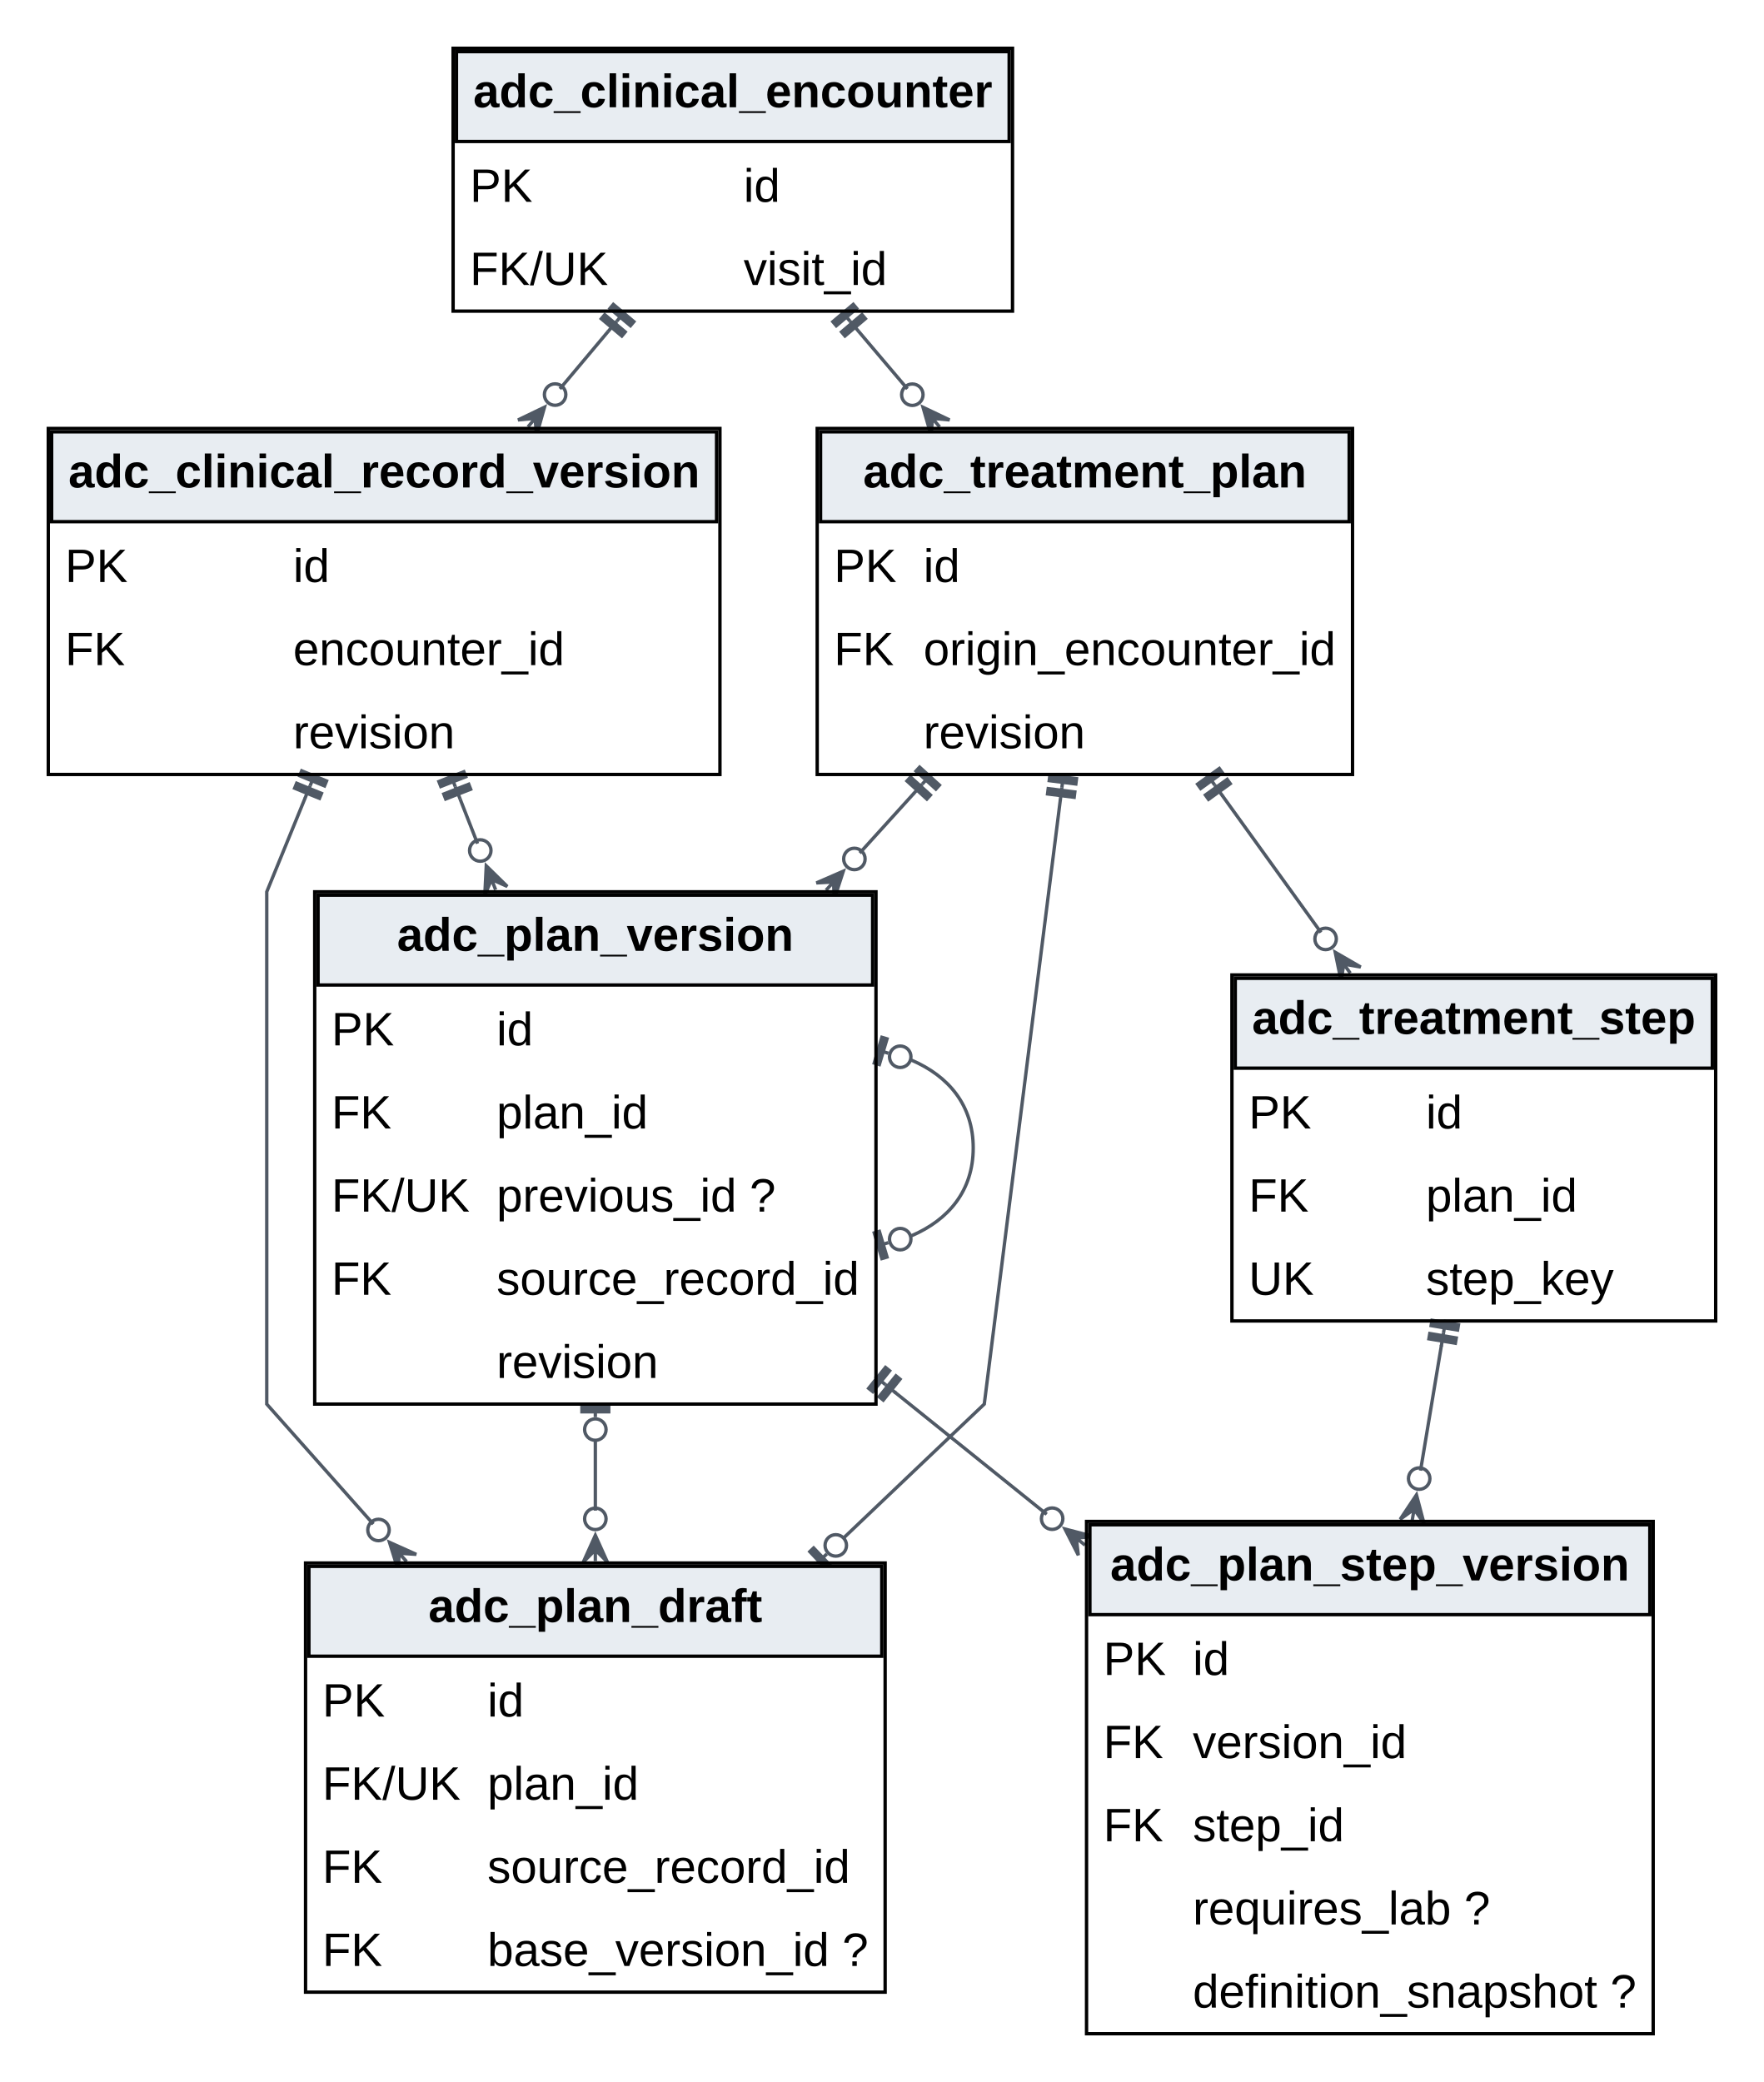
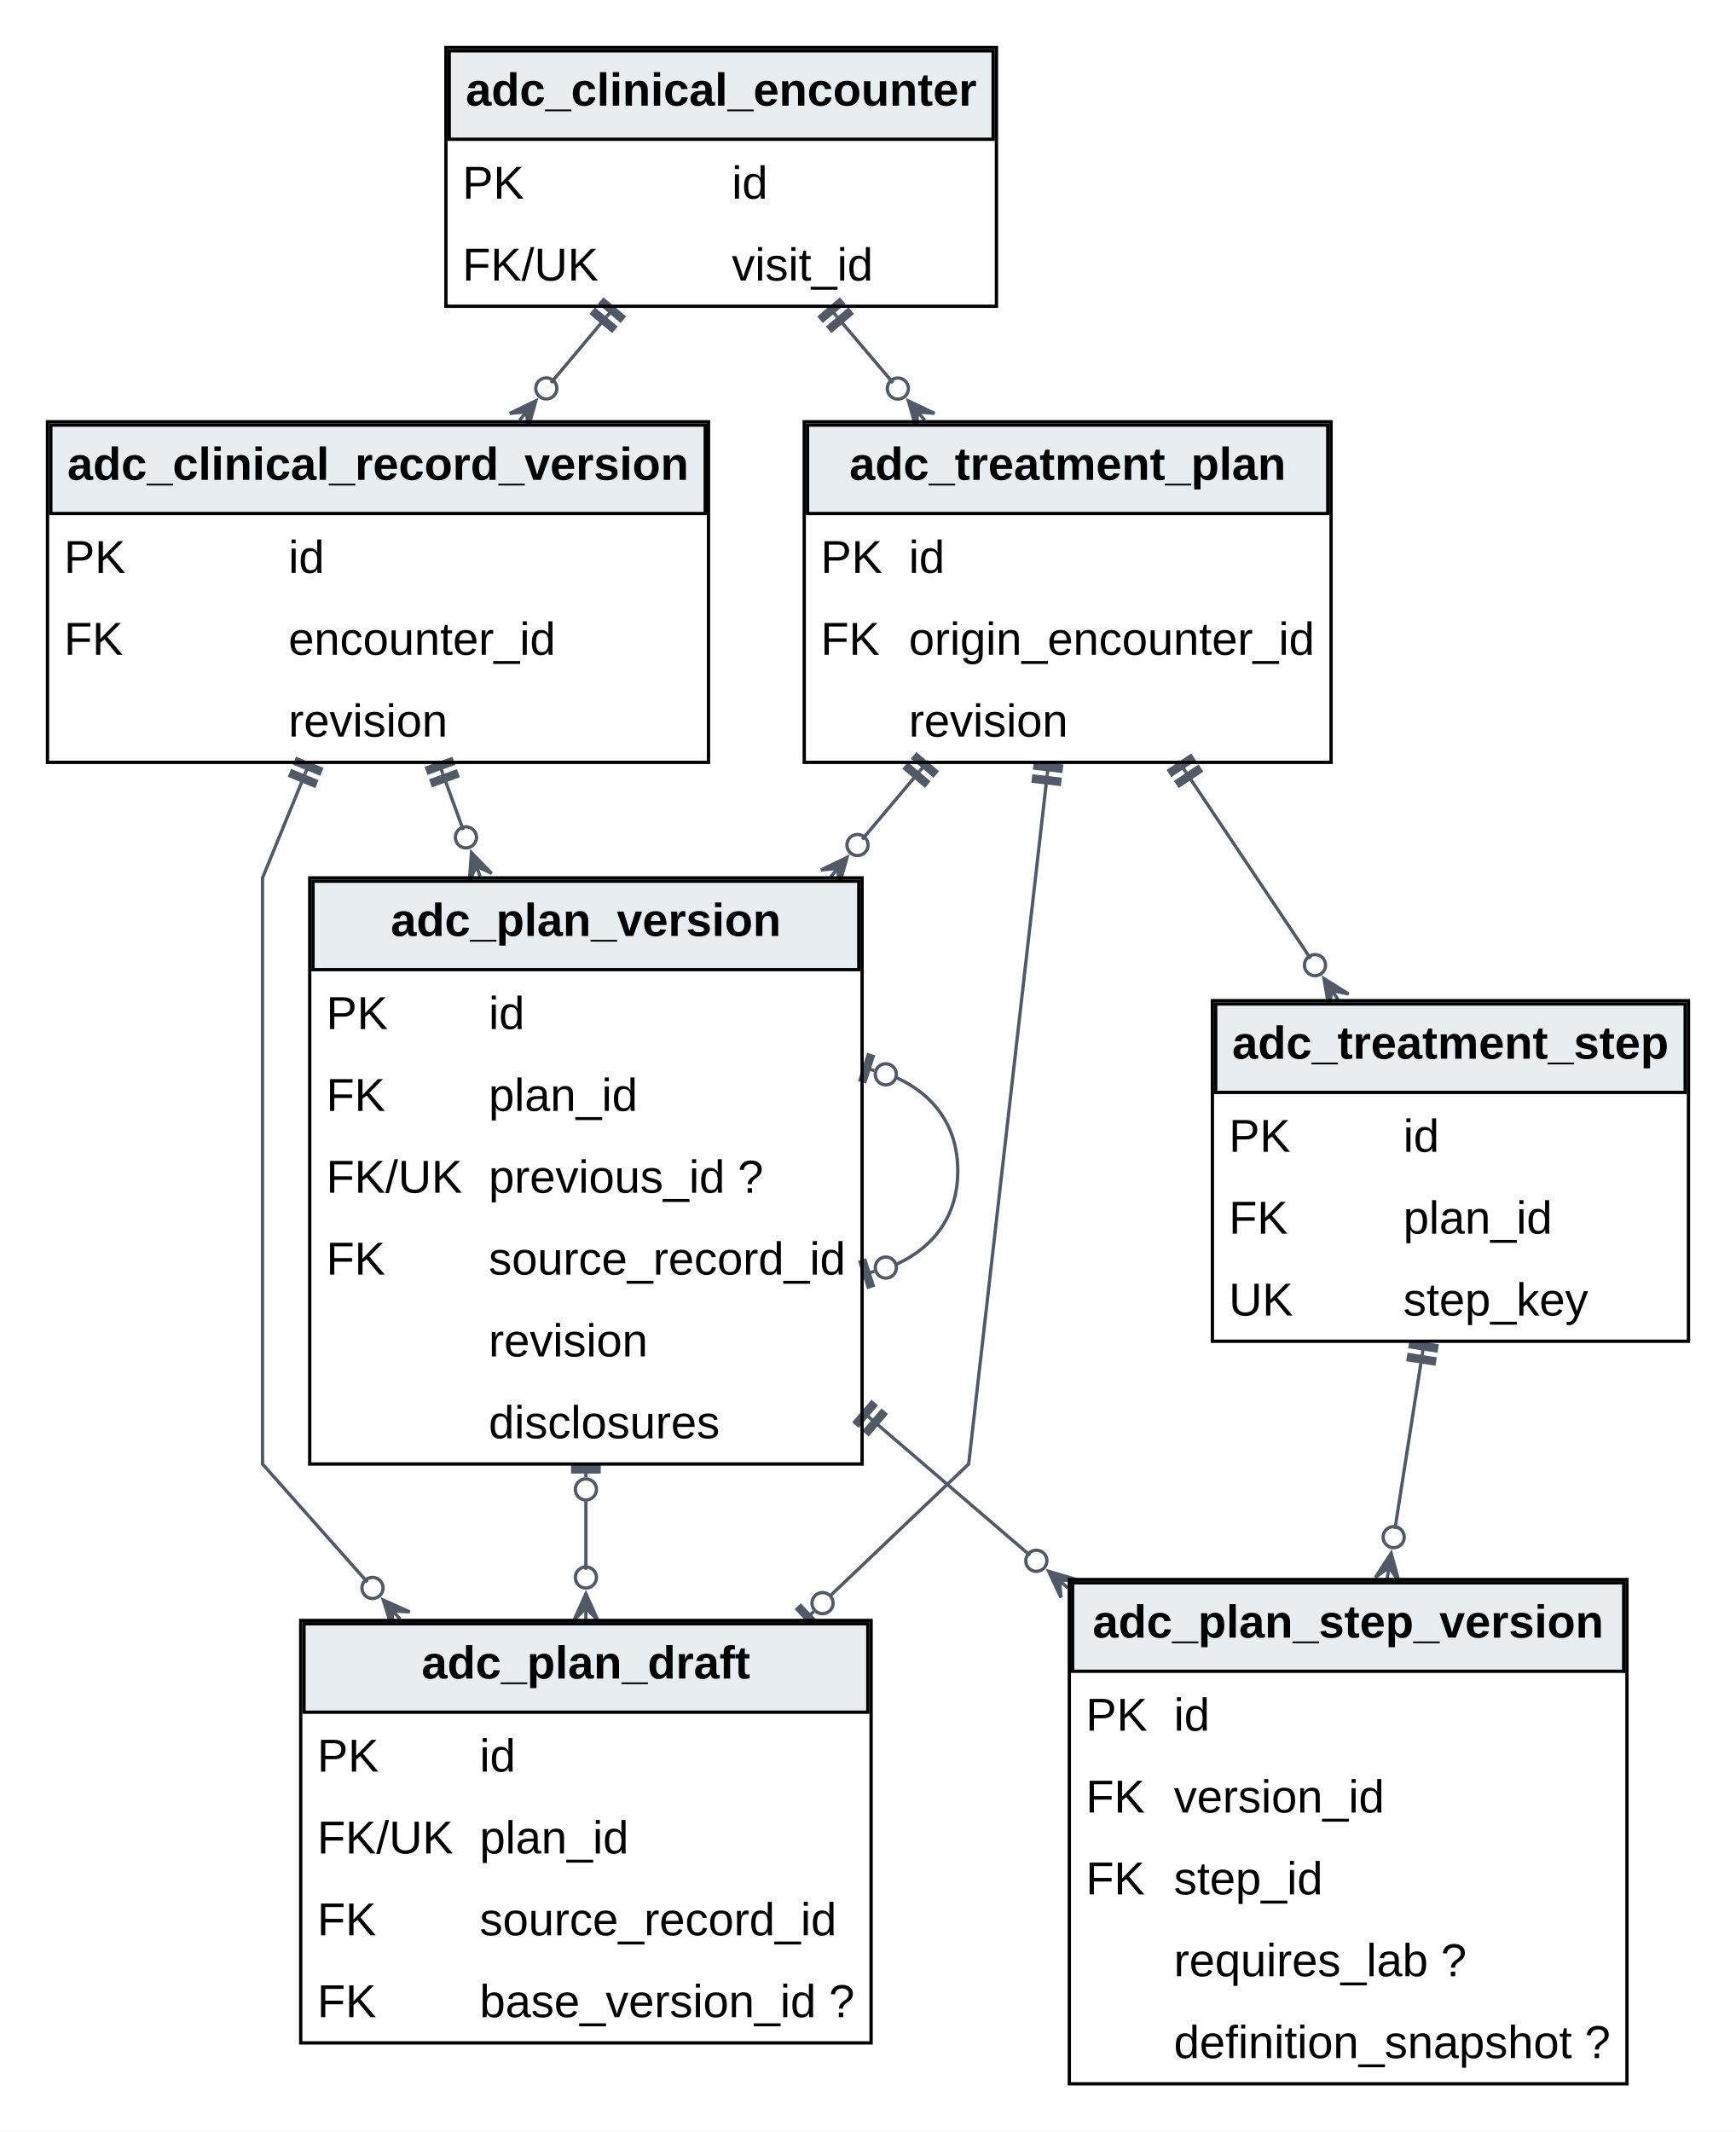
- <svg xmlns="http://www.w3.org/2000/svg" xmlns:xlink="http://www.w3.org/1999/xlink" role="img" aria-labelledby="er_treatment_plan-title er_treatment_plan-desc" width="526pt" height="621pt" viewBox="0.00 0.00 526.00 621.00">
-   <g id="graph0" class="graph" transform="scale(1 1) rotate(0) translate(14.4 606.6)">
-     <polygon fill="white" stroke="none" points="-14.4,14.4 -14.4,-606.6 511.7,-606.6 511.7,14.4 -14.4,14.4" />
+ <svg xmlns="http://www.w3.org/2000/svg" xmlns:xlink="http://www.w3.org/1999/xlink" role="img" aria-labelledby="er_treatment_plan-title er_treatment_plan-desc" width="526pt" height="646pt" viewBox="0.00 0.00 526.00 646.00">
+   <g id="graph0" class="graph" transform="scale(1 1) rotate(0) translate(14.4 631.4)">
+     <polygon fill="white" stroke="none" points="-14.4,14.4 -14.4,-631.4 511.7,-631.4 511.7,14.4 -14.4,14.4" />
    <g id="edge1" class="edge">
      <g id="a_edge1">
        <a xlink:title="adc_clinical_record_version.encounter_id references adc_clinical_encounter.id; 0..*:1">
-           <path fill="none" stroke="#505965" d="M167,-507.77C162.31,-502.19 157.45,-496.4 152.58,-490.6" />
-           <polygon fill="#505965" stroke="#505965" points="174.66,-510.66 168.53,-515.81 167.5,-514.58 173.63,-509.44 174.66,-510.66" />
-           <polyline fill="none" stroke="#505965" points="172.11,-513.85 169.54,-510.78" />
-           <polygon fill="#505965" stroke="#505965" points="172.08,-507.6 165.96,-512.74 164.93,-511.52 171.06,-506.37 172.08,-507.6" />
-           <polyline fill="none" stroke="#505965" points="169.54,-510.78 166.96,-507.72" />
-           <polygon fill="#505965" stroke="#505965" points="148,-485.15 145.61,-476.7 145.21,-481.83 143.07,-479.28 143.07,-479.28 143.07,-479.28 145.21,-481.83 140.1,-481.34 148,-485.15" />
-           <ellipse fill="none" stroke="#505965" cx="151.16" cy="-488.91" rx="3.2" ry="3.2" />
+           <path fill="none" stroke="#505965" d="M167,-532.57C162.31,-526.99 157.45,-521.2 152.58,-515.4" />
+           <polygon fill="#505965" stroke="#505965" points="174.66,-535.46 168.53,-540.61 167.5,-539.38 173.63,-534.24 174.66,-535.46" />
+           <polyline fill="none" stroke="#505965" points="172.11,-538.65 169.54,-535.58" />
+           <polygon fill="#505965" stroke="#505965" points="172.08,-532.4 165.96,-537.54 164.93,-536.32 171.06,-531.17 172.08,-532.4" />
+           <polyline fill="none" stroke="#505965" points="169.54,-535.58 166.96,-532.52" />
+           <polygon fill="#505965" stroke="#505965" points="148,-509.95 145.61,-501.5 145.21,-506.63 143.07,-504.08 143.07,-504.08 143.07,-504.08 145.21,-506.63 140.1,-506.14 148,-509.95" />
+           <ellipse fill="none" stroke="#505965" cx="151.16" cy="-513.71" rx="3.2" ry="3.2" />
        </a>
      </g>
    </g>
    <g id="edge2" class="edge">
      <g id="a_edge2">
        <a xlink:title="adc_treatment_plan.origin_encounter_id references adc_clinical_encounter.id; 0..*:1">
-           <path fill="none" stroke="#505965" d="M241.68,-507.77C246.41,-502.19 251.32,-496.4 256.24,-490.6" />
-           <polygon fill="#505965" stroke="#505965" points="240.09,-515.82 233.99,-510.65 235.02,-509.43 241.12,-514.6 240.09,-515.82" />
-           <polyline fill="none" stroke="#505965" points="236.52,-513.85 239.11,-510.8" />
-           <polygon fill="#505965" stroke="#505965" points="242.68,-512.77 236.58,-507.6 237.61,-506.38 243.71,-511.55 242.68,-512.77" />
-           <polyline fill="none" stroke="#505965" points="239.11,-510.8 241.7,-507.74" />
-           <polygon fill="#505965" stroke="#505965" points="260.89,-485.12 268.81,-481.35 263.69,-481.81 265.84,-479.27 265.84,-479.27 265.84,-479.27 263.69,-481.81 263.31,-476.69 260.89,-485.12" />
-           <ellipse fill="none" stroke="#505965" cx="257.7" cy="-488.87" rx="3.2" ry="3.2" />
+           <path fill="none" stroke="#505965" d="M241.68,-532.57C246.41,-526.99 251.32,-521.2 256.24,-515.4" />
+           <polygon fill="#505965" stroke="#505965" points="240.09,-540.62 233.99,-535.45 235.02,-534.23 241.12,-539.4 240.09,-540.62" />
+           <polyline fill="none" stroke="#505965" points="236.52,-538.65 239.11,-535.6" />
+           <polygon fill="#505965" stroke="#505965" points="242.68,-537.57 236.58,-532.4 237.61,-531.18 243.71,-536.35 242.68,-537.57" />
+           <polyline fill="none" stroke="#505965" points="239.11,-535.6 241.7,-532.54" />
+           <polygon fill="#505965" stroke="#505965" points="260.89,-509.92 268.81,-506.15 263.69,-506.61 265.84,-504.07 265.84,-504.07 265.84,-504.07 263.69,-506.61 263.31,-501.49 260.89,-509.92" />
+           <ellipse fill="none" stroke="#505965" cx="257.7" cy="-513.67" rx="3.2" ry="3.2" />
        </a>
      </g>
    </g>
    <g id="edge4" class="edge">
      <g id="a_edge4">
        <a xlink:title="adc_plan_draft.source_record_id references adc_clinical_record_version.id; 0..*:1">
-           <path fill="none" stroke="#505965" d="M76.62,-368.62C70.29,-353.14 65.16,-340.6 65.16,-340.6 65.16,-340.6 65.16,-187.8 65.16,-187.8 65.16,-187.8 79.35,-171.81 96.94,-152" />
-           <polygon fill="#505965" stroke="#505965" points="83,-373.66 75.59,-376.68 74.99,-375.2 82.39,-372.18 83,-373.66" />
-           <polyline fill="none" stroke="#505965" points="79.6,-375.91 78.09,-372.21" />
-           <polygon fill="#505965" stroke="#505965" points="81.49,-369.95 74.08,-372.98 73.47,-371.5 80.88,-368.47 81.49,-369.95" />
-           <polyline fill="none" stroke="#505965" points="78.09,-372.21 76.57,-368.51" />
+           <path fill="none" stroke="#505965" d="M76.62,-393.42C70.29,-377.94 65.16,-365.4 65.16,-365.4 65.16,-365.4 65.16,-187.8 65.16,-187.8 65.16,-187.8 79.35,-171.81 96.94,-152" />
+           <polygon fill="#505965" stroke="#505965" points="83,-398.46 75.59,-401.48 74.99,-400 82.39,-396.98 83,-398.46" />
+           <polyline fill="none" stroke="#505965" points="79.6,-400.71 78.09,-397.01" />
+           <polygon fill="#505965" stroke="#505965" points="81.49,-394.75 74.08,-397.78 73.47,-396.3 80.88,-393.27 81.49,-394.75" />
+           <polyline fill="none" stroke="#505965" points="78.09,-397.01 76.57,-393.31" />
          <polygon fill="#505965" stroke="#505965" points="101.76,-146.57 109.76,-142.98 104.64,-143.33 106.85,-140.84 106.85,-140.84 106.85,-140.84 104.64,-143.33 104.38,-138.2 101.76,-146.57" />
          <ellipse fill="none" stroke="#505965" cx="98.49" cy="-150.25" rx="3.2" ry="3.2" />
        </a>
      </g>
    </g>
    <g id="edge8" class="edge">
      <g id="a_edge8">
        <a xlink:title="adc_plan_version.source_record_id references adc_clinical_record_version.id; 0..*:1">
-           <path fill="none" stroke="#505965" d="M122.83,-368.26C124.54,-363.91 126.28,-359.46 128.03,-354.97" />
-           <polygon fill="#505965" stroke="#505965" points="123.94,-376.41 116.49,-373.5 117.07,-372.01 124.52,-374.92 123.94,-376.41" />
-           <polyline fill="none" stroke="#505965" points="119.92,-375.7 121.38,-371.98" />
-           <polygon fill="#505965" stroke="#505965" points="125.4,-372.69 117.95,-369.77 118.53,-368.28 125.98,-371.2 125.4,-372.69" />
-           <polyline fill="none" stroke="#505965" points="121.38,-371.98 122.84,-368.25" />
-           <polygon fill="#505965" stroke="#505965" points="130.63,-348.34 136.9,-342.2 132.21,-344.3 133.42,-341.2 133.42,-341.2 133.42,-341.2 132.21,-344.3 130.19,-339.58 130.63,-348.34" />
-           <ellipse fill="none" stroke="#505965" cx="128.84" cy="-352.92" rx="3.2" ry="3.2" />
+           <path fill="none" stroke="#505965" d="M121.1,-393.36C122.7,-388.97 124.33,-384.48 125.99,-379.92" />
+           <polygon fill="#505965" stroke="#505965" points="122.42,-401.46 114.9,-398.73 115.44,-397.22 122.96,-399.96 122.42,-401.46" />
+           <polyline fill="none" stroke="#505965" points="118.38,-400.85 119.75,-397.09" />
+           <polygon fill="#505965" stroke="#505965" points="123.78,-397.7 116.26,-394.97 116.81,-393.46 124.33,-396.2 123.78,-397.7" />
+           <polyline fill="none" stroke="#505965" points="119.75,-397.09 121.12,-393.33" />
+           <polygon fill="#505965" stroke="#505965" points="128.48,-373.05 134.6,-366.76 129.96,-368.98 131.1,-365.85 131.1,-365.85 131.1,-365.85 129.96,-368.98 127.83,-364.31 128.48,-373.05" />
+           <ellipse fill="none" stroke="#505965" cx="126.8" cy="-377.68" rx="3.2" ry="3.2" />
        </a>
      </g>
    </g>
    <g id="edge3" class="edge">
      <g id="a_edge3">
        <a xlink:title="adc_plan_draft.plan_id references adc_treatment_plan.id; 0..1:1">
-           <path fill="none" stroke="#505965" d="M301.85,-368.09C292.97,-297.52 279.16,-187.8 279.16,-187.8 279.16,-187.8 260.1,-169.66 237.44,-148.09" />
-           <polygon fill="#505965" stroke="#505965" points="306.67,-374.35 298.73,-375.35 298.53,-373.76 306.47,-372.76 306.67,-374.35" />
-           <polyline fill="none" stroke="#505965" points="302.8,-375.64 302.3,-371.67" />
-           <polygon fill="#505965" stroke="#505965" points="306.17,-370.38 298.23,-371.38 298.03,-369.79 305.97,-368.79 306.17,-370.38" />
-           <polyline fill="none" stroke="#505965" points="302.3,-371.67 301.8,-367.7" />
+           <path fill="none" stroke="#505965" d="M302.52,-392.76C293.69,-315.24 279.16,-187.8 279.16,-187.8 279.16,-187.8 260.1,-169.66 237.44,-148.09" />
+           <polygon fill="#505965" stroke="#505965" points="307.3,-399.32 299.35,-400.22 299.17,-398.63 307.12,-397.73 307.3,-399.32" />
+           <polyline fill="none" stroke="#505965" points="303.41,-400.56 302.96,-396.59" />
+           <polygon fill="#505965" stroke="#505965" points="306.84,-395.34 298.89,-396.25 298.71,-394.66 306.66,-393.75 306.84,-395.34" />
+           <polyline fill="none" stroke="#505965" points="302.96,-396.59 302.51,-392.62" />
          <polygon fill="#505965" stroke="#505965" points="227.12,-143.79 232.63,-137.99 233.79,-139.1 228.27,-144.89 227.12,-143.79" />
          <polyline fill="none" stroke="#505965" points="229.29,-140.34 232.19,-143.1" />
          <ellipse fill="none" stroke="#505965" cx="234.87" cy="-145.65" rx="3.2" ry="3.2" />
        </a>
      </g>
    </g>
    <g id="edge6" class="edge">
      <g id="a_edge6">
        <a xlink:title="adc_plan_version.plan_id references adc_treatment_plan.id; 0..*:1">
-           <path fill="none" stroke="#505965" d="M258.08,-369.87C252.85,-364.1 247.45,-358.15 242.01,-352.15" />
-           <polygon fill="#505965" stroke="#505965" points="265.79,-372.42 259.87,-377.79 258.79,-376.61 264.72,-371.24 265.79,-372.42" />
-           <polyline fill="none" stroke="#505965" points="263.37,-375.7 260.68,-372.74" />
-           <polygon fill="#505965" stroke="#505965" points="263.11,-369.46 257.18,-374.83 256.1,-373.65 262.03,-368.27 263.11,-369.46" />
-           <polyline fill="none" stroke="#505965" points="260.68,-372.74 257.99,-369.77" />
-           <polygon fill="#505965" stroke="#505965" points="237.12,-346.75 234.41,-338.41 234.21,-343.54 231.97,-341.08 231.97,-341.08 231.97,-341.08 234.21,-343.54 229.08,-343.25 237.12,-346.75" />
-           <ellipse fill="none" stroke="#505965" cx="240.42" cy="-350.4" rx="3.2" ry="3.2" />
+           <path fill="none" stroke="#505965" d="M262,-394.99C257.11,-389.17 252.03,-383.15 246.89,-377.04" />
+           <polygon fill="#505965" stroke="#505965" points="269.48,-397.66 263.36,-402.81 262.33,-401.59 268.45,-396.43 269.48,-397.66" />
+           <polyline fill="none" stroke="#505965" points="266.93,-400.85 264.36,-397.79" />
+           <polygon fill="#505965" stroke="#505965" points="266.9,-394.6 260.78,-399.75 259.75,-398.53 265.87,-393.37 266.9,-394.6" />
+           <polyline fill="none" stroke="#505965" points="264.36,-397.79 261.78,-394.73" />
+           <polygon fill="#505965" stroke="#505965" points="242.3,-371.6 239.91,-363.16 239.51,-368.28 237.37,-365.73 237.37,-365.73 237.37,-365.73 239.51,-368.28 234.4,-367.8 242.3,-371.6" />
+           <ellipse fill="none" stroke="#505965" cx="245.47" cy="-375.36" rx="3.2" ry="3.2" />
        </a>
      </g>
    </g>
    <g id="edge9" class="edge">
      <g id="a_edge9">
        <a xlink:title="adc_treatment_step.plan_id references adc_treatment_plan.id; 0..*:1">
-           <path fill="none" stroke="#505965" d="M350.12,-369.35C359.65,-356.12 369.86,-341.96 379.58,-328.47" />
-           <polygon fill="#505965" stroke="#505965" points="349.26,-377.39 342.77,-372.71 343.7,-371.41 350.19,-376.09 349.26,-377.39" />
-           <polyline fill="none" stroke="#505965" points="345.55,-375.7 347.88,-372.45" />
-           <polygon fill="#505965" stroke="#505965" points="351.6,-374.14 345.11,-369.47 346.04,-368.17 352.53,-372.85 351.6,-374.14" />
-           <polyline fill="none" stroke="#505965" points="347.88,-372.45 350.22,-369.21" />
-           <polygon fill="#505965" stroke="#505965" points="383.83,-322.56 391.43,-318.17 386.37,-319.04 388.32,-316.34 388.32,-316.34 388.32,-316.34 386.37,-319.04 385.59,-313.96 383.83,-322.56" />
-           <ellipse fill="none" stroke="#505965" cx="380.96" cy="-326.55" rx="3.2" ry="3.2" />
+           <path fill="none" stroke="#505965" d="M347.09,-394.3C358.5,-377.25 371.09,-358.43 382.77,-340.97" />
+           <polygon fill="#505965" stroke="#505965" points="346.48,-402.4 339.83,-397.96 340.72,-396.63 347.37,-401.07 346.48,-402.4" />
+           <polyline fill="none" stroke="#505965" points="342.71,-400.85 344.94,-397.52" />
+           <polygon fill="#505965" stroke="#505965" points="348.71,-399.08 342.06,-394.63 342.95,-393.3 349.6,-397.75 348.71,-399.08" />
+           <polyline fill="none" stroke="#505965" points="344.94,-397.52 347.16,-394.2" />
+           <polygon fill="#505965" stroke="#505965" points="386.85,-334.87 394.29,-330.22 389.26,-331.27 391.11,-328.5 391.11,-328.5 391.11,-328.5 389.26,-331.27 388.31,-326.22 386.85,-334.87" />
+           <ellipse fill="none" stroke="#505965" cx="384.12" cy="-338.96" rx="3.2" ry="3.2" />
        </a>
      </g>
    </g>
    <g id="edge5" class="edge">
      <g id="a_edge5">
        <a xlink:title="adc_plan_draft.base_version_id references adc_plan_version.id; 0..*:0..1">
-           <path fill="none" stroke="#505965" d="M163.16,-176.7C163.16,-169.8 163.16,-162.86 163.16,-156.02" />
-           <polygon fill="#505965" stroke="#505965" points="167.16,-187.1 159.16,-187.1 159.16,-185.5 167.16,-185.5 167.16,-187.1" />
-           <polyline fill="none" stroke="#505965" points="163.16,-187.9 163.16,-183.9" />
-           <ellipse fill="none" stroke="#505965" cx="163.16" cy="-180.2" rx="3.2" ry="3.2" />
-           <polygon fill="#505965" stroke="#505965" points="163.16,-148.66 166.76,-140.66 163.16,-144.32 163.16,-140.99 163.16,-140.99 163.16,-140.99 163.16,-144.32 159.56,-140.66 163.16,-148.66" />
-           <ellipse fill="none" stroke="#505965" cx="163.16" cy="-153.57" rx="3.2" ry="3.2" />
+           <path fill="none" stroke="#505965" d="M163.16,-176.47C163.16,-169.52 163.16,-162.57 163.16,-155.75" />
+           <polygon fill="#505965" stroke="#505965" points="167.16,-187 159.16,-187 159.16,-185.4 167.16,-185.4 167.16,-187" />
+           <polyline fill="none" stroke="#505965" points="163.16,-187.8 163.16,-183.8" />
+           <ellipse fill="none" stroke="#505965" cx="163.16" cy="-180.1" rx="3.2" ry="3.2" />
+           <polygon fill="#505965" stroke="#505965" points="163.16,-148.5 166.76,-140.5 163.16,-144.16 163.16,-140.83 163.16,-140.83 163.16,-140.83 163.16,-144.16 159.56,-140.5 163.16,-148.5" />
+           <ellipse fill="none" stroke="#505965" cx="163.16" cy="-153.42" rx="3.2" ry="3.2" />
        </a>
      </g>
    </g>
    <g id="edge7" class="edge">
      <g id="a_edge7">
        <a xlink:title="adc_plan_version.previous_id references adc_plan_version.id; 0..1:0..1">
-           <path fill="none" stroke="#505965" d="M257.43,-290.4C268.59,-285.62 275.86,-276.88 275.86,-264.2 275.86,-251.52 268.59,-242.78 257.43,-238" />
-           <polygon fill="#505965" stroke="#505965" points="248.62,-297.2 246.34,-289.53 247.87,-289.08 250.16,-296.74 248.62,-297.2" />
-           <polyline fill="none" stroke="#505965" points="246.71,-293.6 250.55,-292.45" />
-           <ellipse fill="none" stroke="#505965" cx="254.09" cy="-291.4" rx="3.2" ry="3.2" />
-           <polygon fill="#505965" stroke="#505965" points="246.34,-238.87 248.62,-231.2 250.16,-231.66 247.87,-239.32 246.34,-238.87" />
-           <polyline fill="none" stroke="#505965" points="246.71,-234.8 250.55,-235.95" />
-           <ellipse fill="none" stroke="#505965" cx="254.09" cy="-237" rx="3.2" ry="3.2" />
+           <path fill="none" stroke="#505965" d="M257.43,-304.8C268.59,-299.64 275.86,-290.25 275.86,-276.6 275.86,-262.95 268.59,-253.56 257.43,-248.4" />
+           <polygon fill="#505965" stroke="#505965" points="248.7,-311.8 246.25,-304.18 247.78,-303.69 250.22,-311.31 248.7,-311.8" />
+           <polyline fill="none" stroke="#505965" points="246.71,-308.23 250.52,-307.01" />
+           <ellipse fill="none" stroke="#505965" cx="254.05" cy="-305.88" rx="3.2" ry="3.2" />
+           <polygon fill="#505965" stroke="#505965" points="246.25,-249.02 248.7,-241.4 250.22,-241.89 247.78,-249.51 246.25,-249.02" />
+           <polyline fill="none" stroke="#505965" points="246.71,-244.97 250.52,-246.19" />
+           <ellipse fill="none" stroke="#505965" cx="254.05" cy="-247.32" rx="3.2" ry="3.2" />
        </a>
      </g>
    </g>
    <g id="edge10" class="edge">
      <g id="a_edge10">
        <a xlink:title="adc_plan_step_version.version_id references adc_plan_version.id; 0..*:1">
-           <path fill="none" stroke="#505965" d="M252.37,-191.44C267.25,-179.48 282.73,-167.02 297.78,-154.93" />
-           <polygon fill="#505965" stroke="#505965" points="249.69,-198.74 244.67,-192.5 245.92,-191.5 250.94,-197.73 249.69,-198.74" />
-           <polyline fill="none" stroke="#505965" points="246.56,-196.12 249.67,-193.61" />
-           <polygon fill="#505965" stroke="#505965" points="252.81,-196.23 247.79,-190 249.04,-188.99 254.05,-195.23 252.81,-196.23" />
-           <polyline fill="none" stroke="#505965" points="249.67,-193.61 252.79,-191.11" />
-           <polygon fill="#505965" stroke="#505965" points="303.23,-150.54 311.72,-148.33 306.61,-147.82 309.2,-145.74 309.2,-145.74 309.2,-145.74 306.61,-147.82 307.21,-142.72 303.23,-150.54" />
-           <ellipse fill="none" stroke="#505965" cx="299.4" cy="-153.62" rx="3.2" ry="3.2" />
+           <path fill="none" stroke="#505965" d="M252.37,-199.06C267.25,-186.29 282.73,-173.01 297.78,-160.1" />
+           <polygon fill="#505965" stroke="#505965" points="249.77,-206.56 244.56,-200.49 245.77,-199.45 250.98,-205.52 249.77,-206.56" />
+           <polyline fill="none" stroke="#505965" points="246.56,-204.05 249.59,-201.44" />
+           <polygon fill="#505965" stroke="#505965" points="252.81,-203.96 247.6,-197.88 248.81,-196.84 254.02,-202.91 252.81,-203.96" />
+           <polyline fill="none" stroke="#505965" points="249.59,-201.44 252.63,-198.84" />
+           <polygon fill="#505965" stroke="#505965" points="303.4,-155.28 311.81,-152.8 306.69,-152.45 309.22,-150.28 309.22,-150.28 309.22,-150.28 306.69,-152.45 307.13,-147.33 303.4,-155.28" />
+           <ellipse fill="none" stroke="#505965" cx="299.67" cy="-158.48" rx="3.2" ry="3.2" />
        </a>
      </g>
    </g>
    <g id="edge11" class="edge">
      <g id="a_edge11">
        <a xlink:title="adc_plan_step_version.step_id references adc_treatment_step.id; 0..*:1">
-           <path fill="none" stroke="#505965" d="M415.51,-205.37C413.53,-193.47 411.39,-180.68 409.27,-167.95" />
-           <polygon fill="#505965" stroke="#505965" points="420.59,-211.47 412.7,-212.79 412.43,-211.21 420.32,-209.89 420.59,-211.47" />
-           <polyline fill="none" stroke="#505965" points="416.77,-212.92 416.11,-208.97" />
-           <polygon fill="#505965" stroke="#505965" points="419.93,-207.53 412.04,-208.84 411.77,-207.27 419.66,-205.95 419.93,-207.53" />
-           <polyline fill="none" stroke="#505965" points="416.11,-208.97 415.46,-205.03" />
-           <polygon fill="#505965" stroke="#505965" points="408.06,-160.73 410.3,-152.24 407.35,-156.45 406.8,-153.17 406.8,-153.17 406.8,-153.17 407.35,-156.45 403.2,-153.43 408.06,-160.73" />
-           <ellipse fill="none" stroke="#505965" cx="408.87" cy="-165.58" rx="3.2" ry="3.2" />
+           <path fill="none" stroke="#505965" d="M416.06,-217.43C413.64,-201.97 410.97,-184.88 408.35,-168.12" />
+           <polygon fill="#505965" stroke="#505965" points="421.09,-223.66 413.18,-224.9 412.94,-223.32 420.84,-222.08 421.09,-223.66" />
+           <polyline fill="none" stroke="#505965" points="417.26,-225.07 416.64,-221.12" />
+           <polygon fill="#505965" stroke="#505965" points="420.47,-219.71 412.57,-220.95 412.32,-219.37 420.22,-218.13 420.47,-219.71" />
+           <polyline fill="none" stroke="#505965" points="416.64,-221.12 416.02,-217.17" />
+           <polygon fill="#505965" stroke="#505965" points="407.2,-160.78 409.52,-152.32 406.53,-156.49 406.02,-153.2 406.02,-153.2 406.02,-153.2 406.53,-156.49 402.41,-153.43 407.2,-160.78" />
+           <ellipse fill="none" stroke="#505965" cx="407.96" cy="-165.64" rx="3.2" ry="3.2" />
        </a>
      </g>
    </g>
    <g id="node1" class="node">
-       <polygon fill="#e8edf2" stroke="none" points="121.74,-564.4 121.74,-591.2 286.58,-591.2 286.58,-564.4 121.74,-564.4" />
-       <polygon fill="none" stroke="black" points="121.74,-564.4 121.74,-591.2 286.58,-591.2 286.58,-564.4 121.74,-564.4" />
-       <text xml:space="preserve" text-anchor="start" x="126.74" y="-574.6" font-family="Arial" font-weight="bold" font-size="14.00">adc_clinical_encounter</text>
-       <text xml:space="preserve" text-anchor="start" x="125.74" y="-546.4" font-family="Arial" font-size="14.00">PK</text>
-       <text xml:space="preserve" text-anchor="start" x="207.38" y="-546.4" font-family="Arial" font-size="14.00">id</text>
-       <text xml:space="preserve" text-anchor="start" x="125.74" y="-521.6" font-family="Arial" font-size="14.00">FK/UK</text>
-       <text xml:space="preserve" text-anchor="start" x="207.38" y="-521.6" font-family="Arial" font-size="14.00">visit_id</text>
-       <polygon fill="none" stroke="black" points="120.74,-513.8 120.74,-592.2 287.58,-592.2 287.58,-513.8 120.74,-513.8" />
+       <polygon fill="#e8edf2" stroke="none" points="121.74,-589.2 121.74,-616 286.58,-616 286.58,-589.2 121.74,-589.2" />
+       <polygon fill="none" stroke="black" points="121.74,-589.2 121.74,-616 286.58,-616 286.58,-589.2 121.74,-589.2" />
+       <text xml:space="preserve" text-anchor="start" x="126.74" y="-599.4" font-family="Arial" font-weight="bold" font-size="14.00">adc_clinical_encounter</text>
+       <text xml:space="preserve" text-anchor="start" x="125.74" y="-571.2" font-family="Arial" font-size="14.00">PK</text>
+       <text xml:space="preserve" text-anchor="start" x="207.38" y="-571.2" font-family="Arial" font-size="14.00">id</text>
+       <text xml:space="preserve" text-anchor="start" x="125.74" y="-546.4" font-family="Arial" font-size="14.00">FK/UK</text>
+       <text xml:space="preserve" text-anchor="start" x="207.38" y="-546.4" font-family="Arial" font-size="14.00">visit_id</text>
+       <polygon fill="none" stroke="black" points="120.74,-538.6 120.74,-617 287.58,-617 287.58,-538.6 120.74,-538.6" />
    </g>
    <g id="node2" class="node">
-       <polygon fill="#e8edf2" stroke="none" points="1,-451 1,-477.8 199.32,-477.8 199.32,-451 1,-451" />
-       <polygon fill="none" stroke="black" points="1,-451 1,-477.8 199.32,-477.8 199.32,-451 1,-451" />
-       <text xml:space="preserve" text-anchor="start" x="6" y="-461.2" font-family="Arial" font-weight="bold" font-size="14.00">adc_clinical_record_version</text>
-       <text xml:space="preserve" text-anchor="start" x="5" y="-433" font-family="Arial" font-size="14.00">PK</text>
-       <text xml:space="preserve" text-anchor="start" x="73.02" y="-433" font-family="Arial" font-size="14.00">id</text>
-       <text xml:space="preserve" text-anchor="start" x="5" y="-408.2" font-family="Arial" font-size="14.00">FK</text>
-       <text xml:space="preserve" text-anchor="start" x="73.02" y="-408.2" font-family="Arial" font-size="14.00">encounter_id</text>
-       <text xml:space="preserve" text-anchor="start" x="73.02" y="-383.4" font-family="Arial" font-size="14.00">revision</text>
-       <polygon fill="none" stroke="black" points="0,-375.6 0,-478.8 200.32,-478.8 200.32,-375.6 0,-375.6" />
+       <polygon fill="#e8edf2" stroke="none" points="1,-475.8 1,-502.6 199.32,-502.6 199.32,-475.8 1,-475.8" />
+       <polygon fill="none" stroke="black" points="1,-475.8 1,-502.6 199.32,-502.6 199.32,-475.8 1,-475.8" />
+       <text xml:space="preserve" text-anchor="start" x="6" y="-486" font-family="Arial" font-weight="bold" font-size="14.00">adc_clinical_record_version</text>
+       <text xml:space="preserve" text-anchor="start" x="5" y="-457.8" font-family="Arial" font-size="14.00">PK</text>
+       <text xml:space="preserve" text-anchor="start" x="73.02" y="-457.8" font-family="Arial" font-size="14.00">id</text>
+       <text xml:space="preserve" text-anchor="start" x="5" y="-433" font-family="Arial" font-size="14.00">FK</text>
+       <text xml:space="preserve" text-anchor="start" x="73.02" y="-433" font-family="Arial" font-size="14.00">encounter_id</text>
+       <text xml:space="preserve" text-anchor="start" x="73.02" y="-408.2" font-family="Arial" font-size="14.00">revision</text>
+       <polygon fill="none" stroke="black" points="0,-400.4 0,-503.6 200.32,-503.6 200.32,-400.4 0,-400.4" />
    </g>
    <g id="node3" class="node">
-       <polygon fill="#e8edf2" stroke="none" points="230.33,-451 230.33,-477.8 387.99,-477.8 387.99,-451 230.33,-451" />
-       <polygon fill="none" stroke="black" points="230.33,-451 230.33,-477.8 387.99,-477.8 387.99,-451 230.33,-451" />
-       <text xml:space="preserve" text-anchor="start" x="243.03" y="-461.2" font-family="Arial" font-weight="bold" font-size="14.00">adc_treatment_plan</text>
-       <text xml:space="preserve" text-anchor="start" x="234.33" y="-433" font-family="Arial" font-size="14.00">PK</text>
-       <text xml:space="preserve" text-anchor="start" x="261.01" y="-433" font-family="Arial" font-size="14.00">id</text>
-       <text xml:space="preserve" text-anchor="start" x="234.33" y="-408.2" font-family="Arial" font-size="14.00">FK</text>
-       <text xml:space="preserve" text-anchor="start" x="261.01" y="-408.2" font-family="Arial" font-size="14.00">origin_encounter_id</text>
-       <text xml:space="preserve" text-anchor="start" x="261.01" y="-383.4" font-family="Arial" font-size="14.00">revision</text>
-       <polygon fill="none" stroke="black" points="229.33,-375.6 229.33,-478.8 388.99,-478.8 388.99,-375.6 229.33,-375.6" />
+       <polygon fill="#e8edf2" stroke="none" points="230.33,-475.8 230.33,-502.6 387.99,-502.6 387.99,-475.8 230.33,-475.8" />
+       <polygon fill="none" stroke="black" points="230.33,-475.8 230.33,-502.6 387.99,-502.6 387.99,-475.8 230.33,-475.8" />
+       <text xml:space="preserve" text-anchor="start" x="243.03" y="-486" font-family="Arial" font-weight="bold" font-size="14.00">adc_treatment_plan</text>
+       <text xml:space="preserve" text-anchor="start" x="234.33" y="-457.8" font-family="Arial" font-size="14.00">PK</text>
+       <text xml:space="preserve" text-anchor="start" x="261.01" y="-457.8" font-family="Arial" font-size="14.00">id</text>
+       <text xml:space="preserve" text-anchor="start" x="234.33" y="-433" font-family="Arial" font-size="14.00">FK</text>
+       <text xml:space="preserve" text-anchor="start" x="261.01" y="-433" font-family="Arial" font-size="14.00">origin_encounter_id</text>
+       <text xml:space="preserve" text-anchor="start" x="261.01" y="-408.2" font-family="Arial" font-size="14.00">revision</text>
+       <polygon fill="none" stroke="black" points="229.33,-400.4 229.33,-503.6 388.99,-503.6 388.99,-400.4 229.33,-400.4" />
    </g>
    <g id="node4" class="node">
      <polygon fill="#e8edf2" stroke="none" points="77.73,-112.6 77.73,-139.4 248.59,-139.4 248.59,-112.6 77.73,-112.6" />
      <polygon fill="none" stroke="black" points="77.73,-112.6 77.73,-139.4 248.59,-139.4 248.59,-112.6 77.73,-112.6" />
      <text xml:space="preserve" text-anchor="start" x="113.37" y="-122.8" font-family="Arial" font-weight="bold" font-size="14.00">adc_plan_draft</text>
      <text xml:space="preserve" text-anchor="start" x="81.73" y="-94.6" font-family="Arial" font-size="14.00">PK</text>
      <text xml:space="preserve" text-anchor="start" x="130.96" y="-94.6" font-family="Arial" font-size="14.00">id</text>
      <text xml:space="preserve" text-anchor="start" x="81.73" y="-69.8" font-family="Arial" font-size="14.00">FK/UK</text>
      <text xml:space="preserve" text-anchor="start" x="130.96" y="-69.8" font-family="Arial" font-size="14.00">plan_id</text>
      <text xml:space="preserve" text-anchor="start" x="81.73" y="-45" font-family="Arial" font-size="14.00">FK</text>
      <text xml:space="preserve" text-anchor="start" x="130.96" y="-45" font-family="Arial" font-size="14.00">source_record_id</text>
      <text xml:space="preserve" text-anchor="start" x="81.73" y="-20.2" font-family="Arial" font-size="14.00">FK</text>
      <text xml:space="preserve" text-anchor="start" x="130.96" y="-20.2" font-family="Arial" font-size="14.00">base_version_id ?</text>
      <polygon fill="none" stroke="black" points="76.73,-12.4 76.73,-140.4 249.59,-140.4 249.59,-12.4 76.73,-12.4" />
    </g>
    <g id="node5" class="node">
-       <polygon fill="#e8edf2" stroke="none" points="80.46,-312.8 80.46,-339.6 245.86,-339.6 245.86,-312.8 80.46,-312.8" />
-       <polygon fill="none" stroke="black" points="80.46,-312.8 80.46,-339.6 245.86,-339.6 245.86,-312.8 80.46,-312.8" />
-       <text xml:space="preserve" text-anchor="start" x="104.02" y="-323" font-family="Arial" font-weight="bold" font-size="14.00">adc_plan_version</text>
-       <text xml:space="preserve" text-anchor="start" x="84.46" y="-294.8" font-family="Arial" font-size="14.00">PK</text>
-       <text xml:space="preserve" text-anchor="start" x="133.69" y="-294.8" font-family="Arial" font-size="14.00">id</text>
-       <text xml:space="preserve" text-anchor="start" x="84.46" y="-270" font-family="Arial" font-size="14.00">FK</text>
-       <text xml:space="preserve" text-anchor="start" x="133.69" y="-270" font-family="Arial" font-size="14.00">plan_id</text>
-       <text xml:space="preserve" text-anchor="start" x="84.46" y="-245.2" font-family="Arial" font-size="14.00">FK/UK</text>
-       <text xml:space="preserve" text-anchor="start" x="133.69" y="-245.2" font-family="Arial" font-size="14.00">previous_id ?</text>
-       <text xml:space="preserve" text-anchor="start" x="84.46" y="-220.4" font-family="Arial" font-size="14.00">FK</text>
-       <text xml:space="preserve" text-anchor="start" x="133.69" y="-220.4" font-family="Arial" font-size="14.00">source_record_id</text>
-       <text xml:space="preserve" text-anchor="start" x="133.69" y="-195.6" font-family="Arial" font-size="14.00">revision</text>
-       <polygon fill="none" stroke="black" points="79.46,-187.8 79.46,-340.6 246.86,-340.6 246.86,-187.8 79.46,-187.8" />
+       <polygon fill="#e8edf2" stroke="none" points="80.46,-337.6 80.46,-364.4 245.86,-364.4 245.86,-337.6 80.46,-337.6" />
+       <polygon fill="none" stroke="black" points="80.46,-337.6 80.46,-364.4 245.86,-364.4 245.86,-337.6 80.46,-337.6" />
+       <text xml:space="preserve" text-anchor="start" x="104.02" y="-347.8" font-family="Arial" font-weight="bold" font-size="14.00">adc_plan_version</text>
+       <text xml:space="preserve" text-anchor="start" x="84.46" y="-319.6" font-family="Arial" font-size="14.00">PK</text>
+       <text xml:space="preserve" text-anchor="start" x="133.69" y="-319.6" font-family="Arial" font-size="14.00">id</text>
+       <text xml:space="preserve" text-anchor="start" x="84.46" y="-294.8" font-family="Arial" font-size="14.00">FK</text>
+       <text xml:space="preserve" text-anchor="start" x="133.69" y="-294.8" font-family="Arial" font-size="14.00">plan_id</text>
+       <text xml:space="preserve" text-anchor="start" x="84.46" y="-270" font-family="Arial" font-size="14.00">FK/UK</text>
+       <text xml:space="preserve" text-anchor="start" x="133.69" y="-270" font-family="Arial" font-size="14.00">previous_id ?</text>
+       <text xml:space="preserve" text-anchor="start" x="84.46" y="-245.2" font-family="Arial" font-size="14.00">FK</text>
+       <text xml:space="preserve" text-anchor="start" x="133.69" y="-245.2" font-family="Arial" font-size="14.00">source_record_id</text>
+       <text xml:space="preserve" text-anchor="start" x="133.69" y="-220.4" font-family="Arial" font-size="14.00">revision</text>
+       <text xml:space="preserve" text-anchor="start" x="133.69" y="-195.6" font-family="Arial" font-size="14.00">disclosures</text>
+       <polygon fill="none" stroke="black" points="79.46,-187.8 79.46,-365.4 246.86,-365.4 246.86,-187.8 79.46,-187.8" />
    </g>
    <g id="node6" class="node">
-       <polygon fill="#e8edf2" stroke="none" points="354.02,-288 354.02,-314.8 496.3,-314.8 496.3,-288 354.02,-288" />
-       <polygon fill="none" stroke="black" points="354.02,-288 354.02,-314.8 496.3,-314.8 496.3,-288 354.02,-288" />
-       <text xml:space="preserve" text-anchor="start" x="359.02" y="-298.2" font-family="Arial" font-weight="bold" font-size="14.00">adc_treatment_step</text>
-       <text xml:space="preserve" text-anchor="start" x="358.02" y="-270" font-family="Arial" font-size="14.00">PK</text>
-       <text xml:space="preserve" text-anchor="start" x="410.87" y="-270" font-family="Arial" font-size="14.00">id</text>
-       <text xml:space="preserve" text-anchor="start" x="358.02" y="-245.2" font-family="Arial" font-size="14.00">FK</text>
-       <text xml:space="preserve" text-anchor="start" x="410.87" y="-245.2" font-family="Arial" font-size="14.00">plan_id</text>
-       <text xml:space="preserve" text-anchor="start" x="358.02" y="-220.4" font-family="Arial" font-size="14.00">UK</text>
-       <text xml:space="preserve" text-anchor="start" x="410.87" y="-220.4" font-family="Arial" font-size="14.00">step_key</text>
-       <polygon fill="none" stroke="black" points="353.02,-212.6 353.02,-315.8 497.3,-315.8 497.3,-212.6 353.02,-212.6" />
+       <polygon fill="#e8edf2" stroke="none" points="354.02,-300.4 354.02,-327.2 496.3,-327.2 496.3,-300.4 354.02,-300.4" />
+       <polygon fill="none" stroke="black" points="354.02,-300.4 354.02,-327.2 496.3,-327.2 496.3,-300.4 354.02,-300.4" />
+       <text xml:space="preserve" text-anchor="start" x="359.02" y="-310.6" font-family="Arial" font-weight="bold" font-size="14.00">adc_treatment_step</text>
+       <text xml:space="preserve" text-anchor="start" x="358.02" y="-282.4" font-family="Arial" font-size="14.00">PK</text>
+       <text xml:space="preserve" text-anchor="start" x="410.87" y="-282.4" font-family="Arial" font-size="14.00">id</text>
+       <text xml:space="preserve" text-anchor="start" x="358.02" y="-257.6" font-family="Arial" font-size="14.00">FK</text>
+       <text xml:space="preserve" text-anchor="start" x="410.87" y="-257.6" font-family="Arial" font-size="14.00">plan_id</text>
+       <text xml:space="preserve" text-anchor="start" x="358.02" y="-232.8" font-family="Arial" font-size="14.00">UK</text>
+       <text xml:space="preserve" text-anchor="start" x="410.87" y="-232.8" font-family="Arial" font-size="14.00">step_key</text>
+       <polygon fill="none" stroke="black" points="353.02,-225 353.02,-328.2 497.3,-328.2 497.3,-225 353.02,-225" />
    </g>
    <g id="node7" class="node">
      <polygon fill="#e8edf2" stroke="none" points="310.66,-125 310.66,-151.8 477.66,-151.8 477.66,-125 310.66,-125" />
      <polygon fill="none" stroke="black" points="310.66,-125 310.66,-151.8 477.66,-151.8 477.66,-125 310.66,-125" />
      <text xml:space="preserve" text-anchor="start" x="316.74" y="-135.2" font-family="Arial" font-weight="bold" font-size="14.00">adc_plan_step_version</text>
      <text xml:space="preserve" text-anchor="start" x="314.66" y="-107" font-family="Arial" font-size="14.00">PK</text>
      <text xml:space="preserve" text-anchor="start" x="341.34" y="-107" font-family="Arial" font-size="14.00">id</text>
      <text xml:space="preserve" text-anchor="start" x="314.66" y="-82.2" font-family="Arial" font-size="14.00">FK</text>
      <text xml:space="preserve" text-anchor="start" x="341.34" y="-82.2" font-family="Arial" font-size="14.00">version_id</text>
      <text xml:space="preserve" text-anchor="start" x="314.66" y="-57.4" font-family="Arial" font-size="14.00">FK</text>
      <text xml:space="preserve" text-anchor="start" x="341.34" y="-57.4" font-family="Arial" font-size="14.00">step_id</text>
      <text xml:space="preserve" text-anchor="start" x="341.34" y="-32.6" font-family="Arial" font-size="14.00">requires_lab ?</text>
      <text xml:space="preserve" text-anchor="start" x="341.34" y="-7.8" font-family="Arial" font-size="14.00">definition_snapshot ?</text>
      <polygon fill="none" stroke="black" points="309.66,0 309.66,-152.8 478.66,-152.8 478.66,0 309.66,0" />
    </g>
  </g>
</svg>
